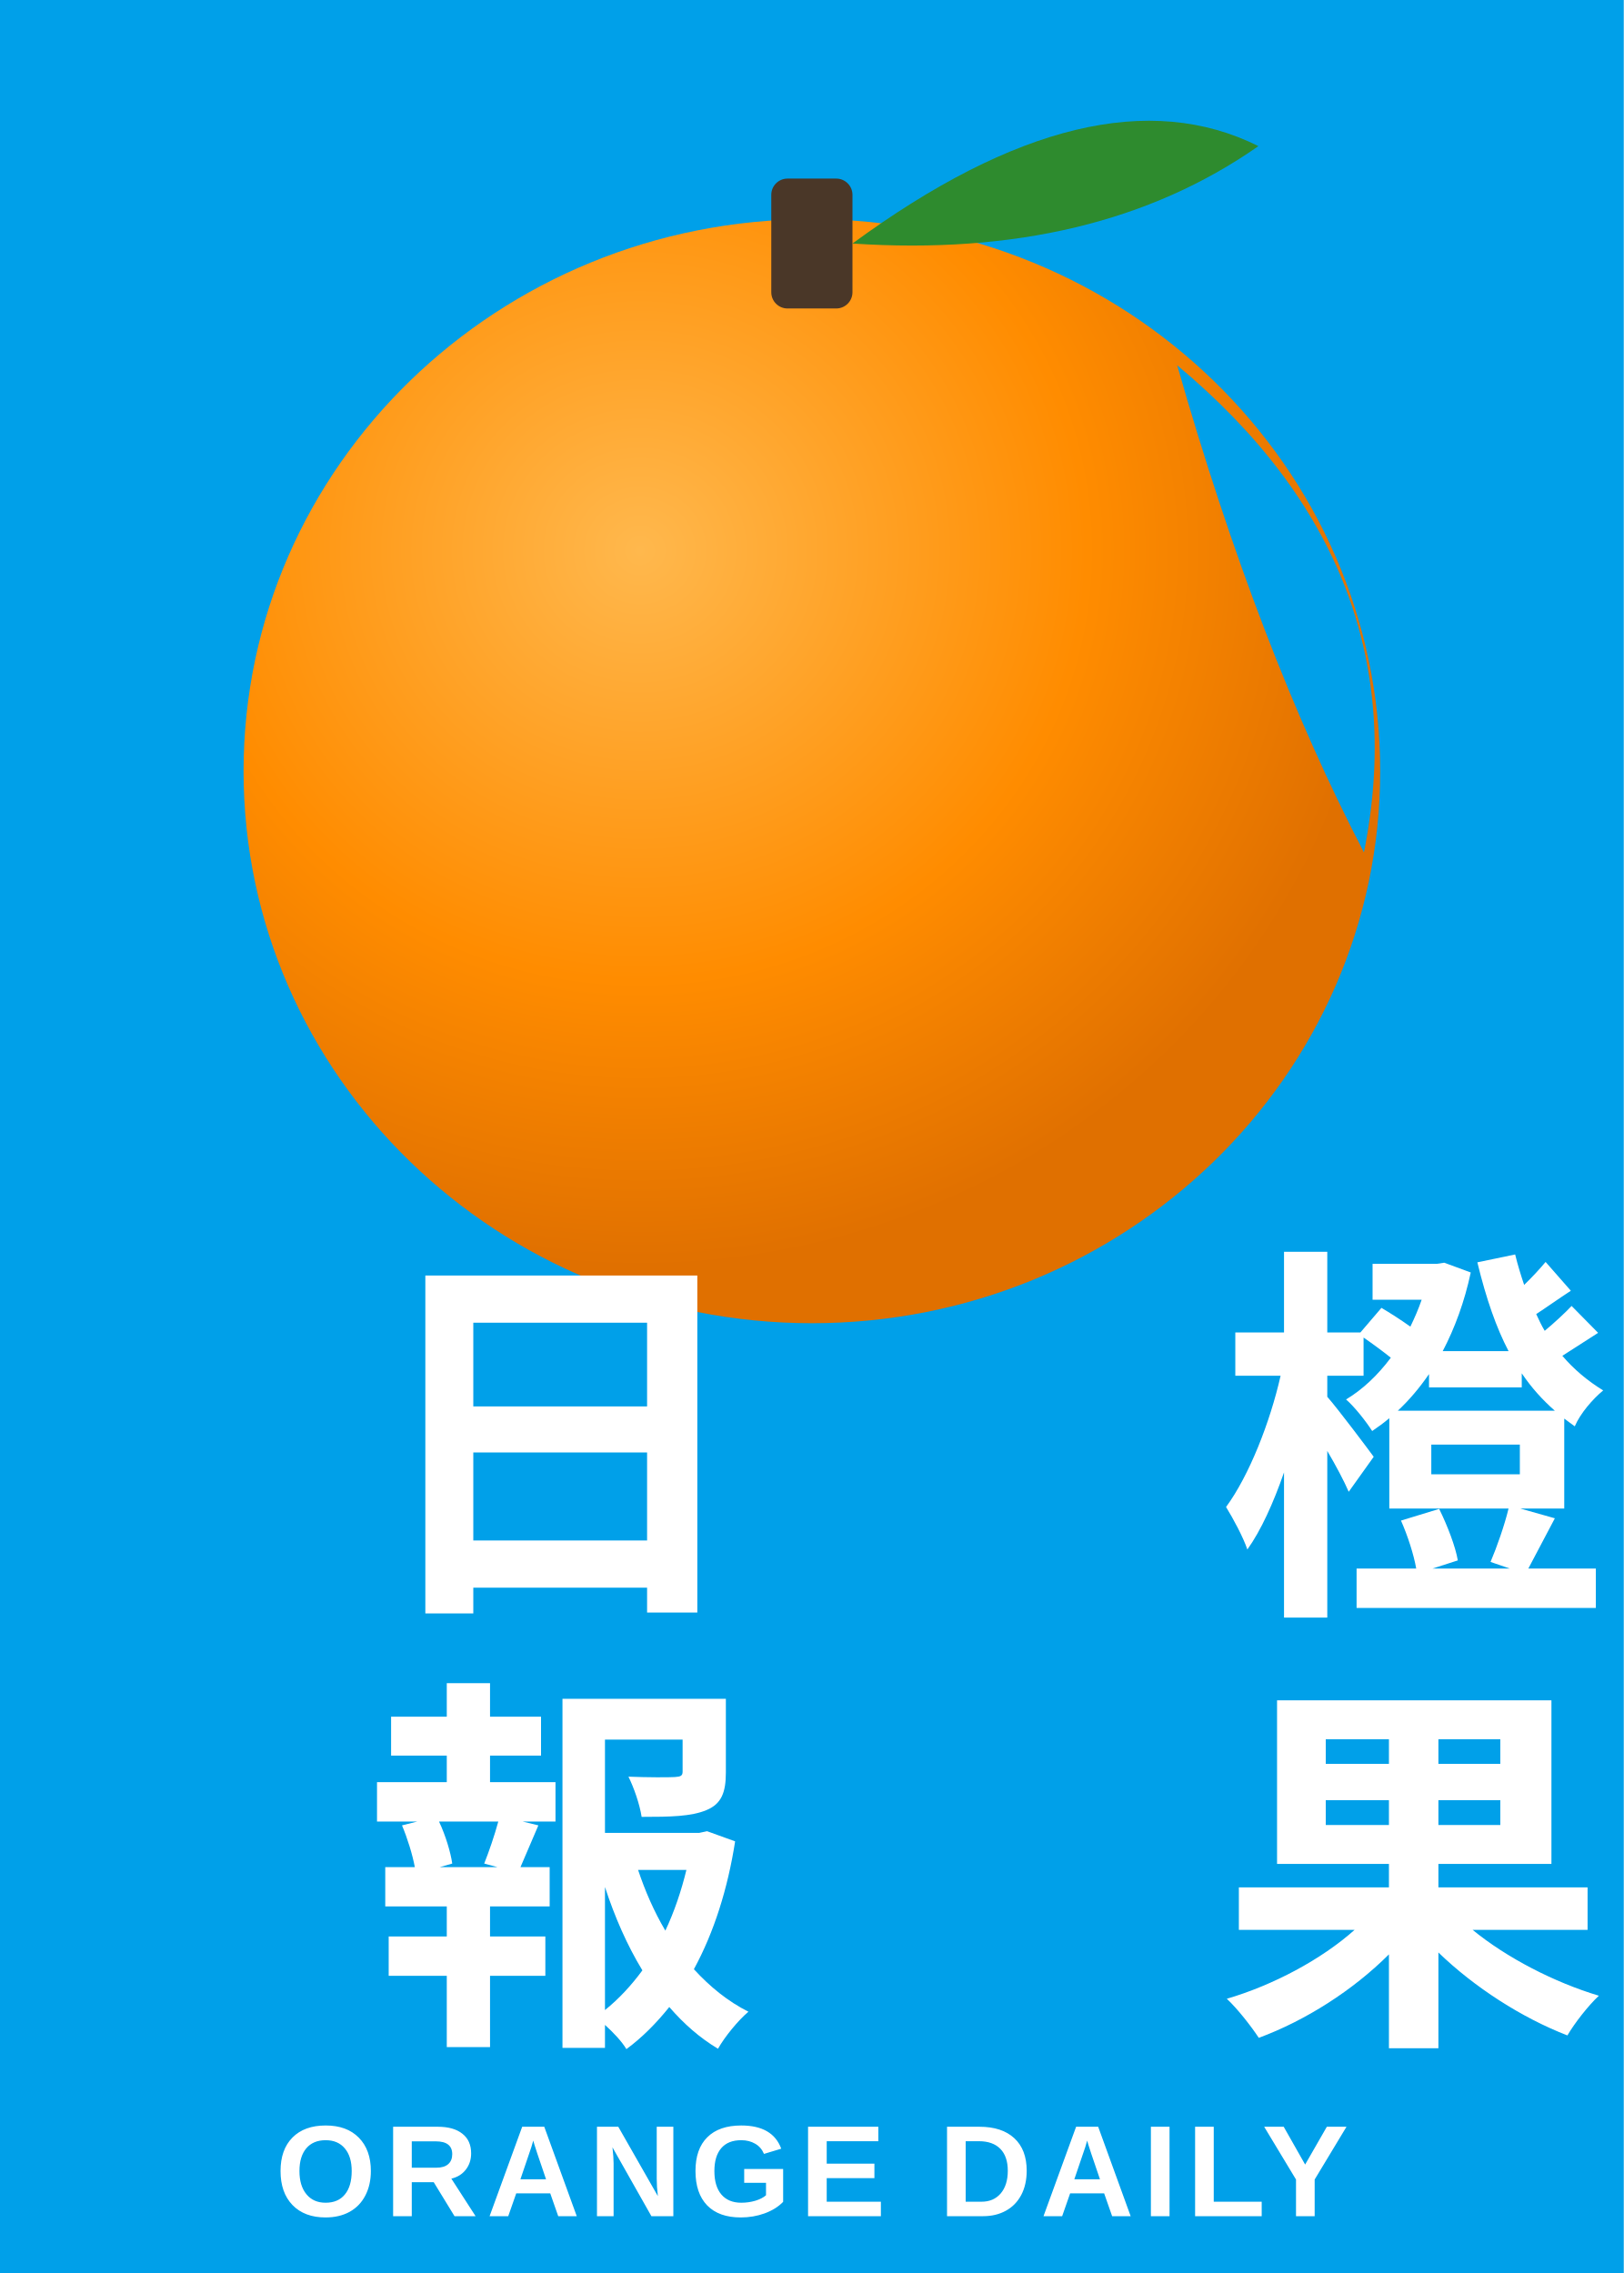
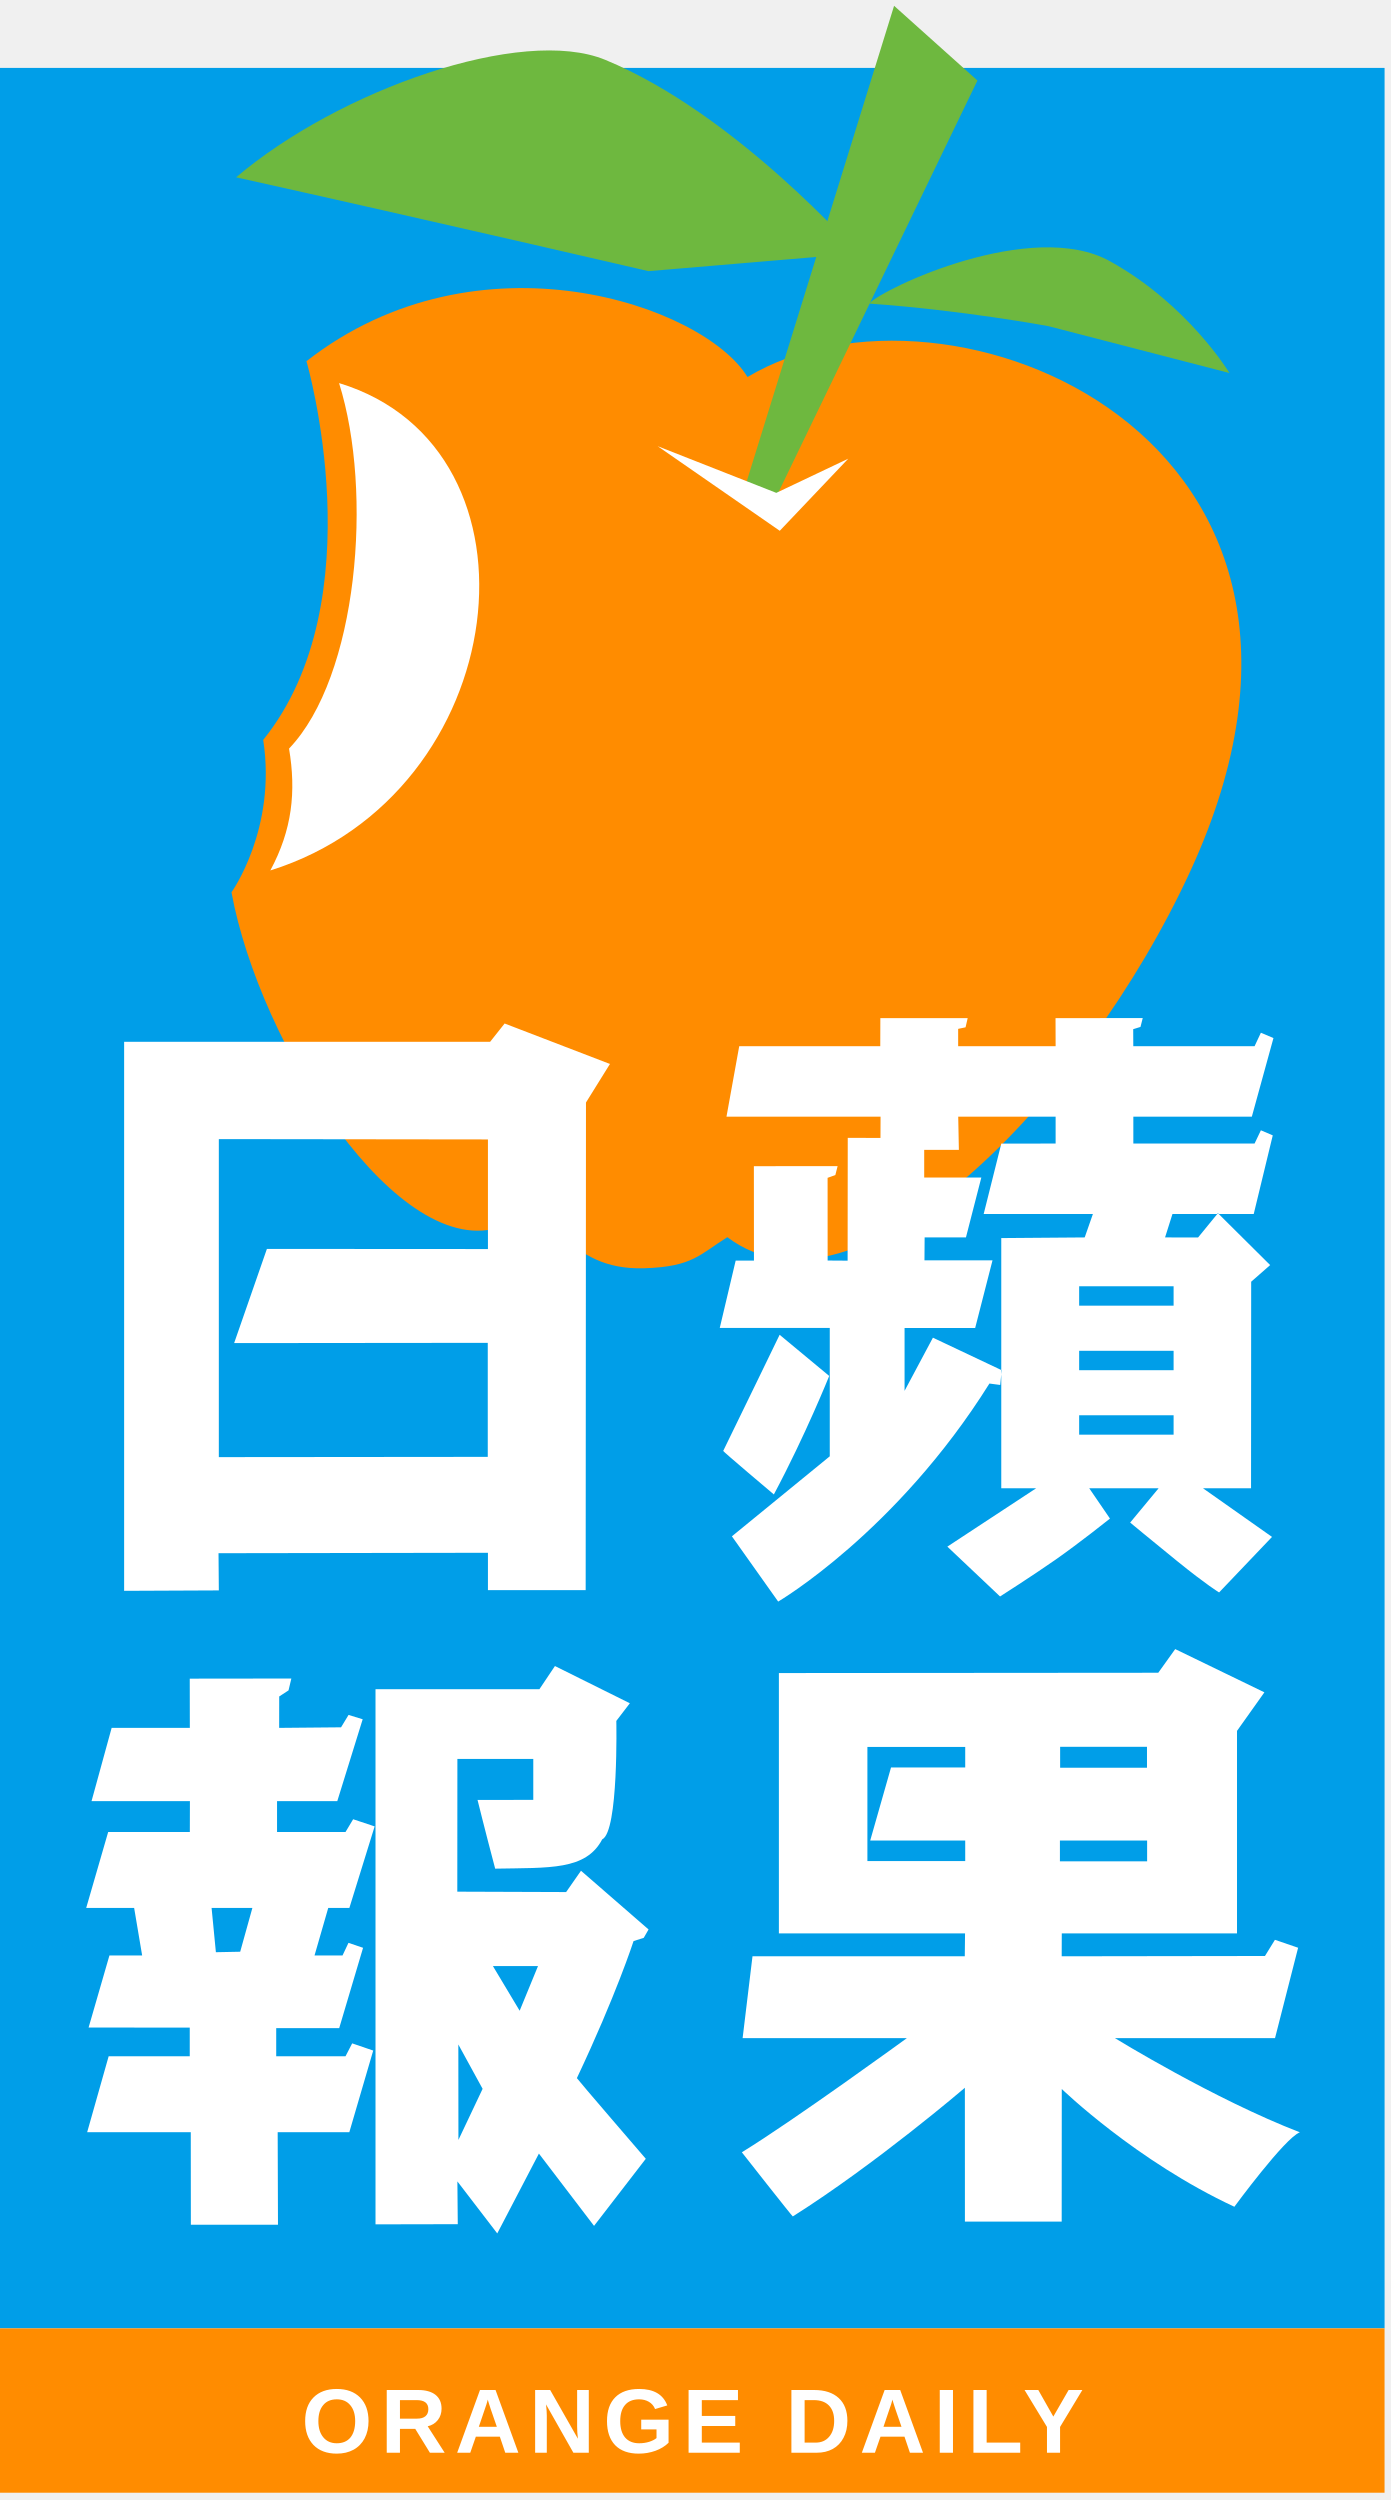
- <svg xmlns="http://www.w3.org/2000/svg" viewBox="0 0 200 280">
-   <defs>
-     <radialGradient id="orangeGrad" cx="35%" cy="30%" r="65%">
-       <stop offset="0%" style="stop-color:#FFB84D" />
-       <stop offset="60%" style="stop-color:#FF8C00" />
-       <stop offset="100%" style="stop-color:#E07000" />
-     </radialGradient>
-   </defs>
-   <rect width="200" height="280" fill="#00A0E9" />
-   <ellipse cx="100" cy="95" rx="70" ry="68" fill="url(#orangeGrad)" />
-   <path d="M 145 45             Q 175 70, 168 105             Q 155 80, 145 45" fill="#00A0E9" />
-   <rect x="95" y="22" width="10" height="16" rx="2" fill="#4A3728" />
-   <path d="M 105 30             Q 135 8, 155 18             Q 135 32, 105 30" fill="#2E8B2E" />
-   <text x="150" y="195" font-family="Noto Sans TC, Microsoft JhengHei, Heiti TC, sans-serif" font-size="48" font-weight="900" fill="white">橙</text>
-   <text x="150" y="248" font-family="Noto Sans TC, Microsoft JhengHei, Heiti TC, sans-serif" font-size="48" font-weight="900" fill="white">果</text>
-   <text x="45" y="195" font-family="Noto Sans TC, Microsoft JhengHei, Heiti TC, sans-serif" font-size="48" font-weight="900" fill="white">日</text>
-   <text x="45" y="248" font-family="Noto Sans TC, Microsoft JhengHei, Heiti TC, sans-serif" font-size="48" font-weight="900" fill="white">報</text>
-   <text x="100" y="273" font-family="Arial Black, Arial, sans-serif" font-size="16" font-weight="900" fill="white" text-anchor="middle" letter-spacing="1">ORANGE DAILY</text>
+ <svg xmlns="http://www.w3.org/2000/svg" height="2500" viewBox="0 0 167.698 300" width="1391">
+   <path d="m0 7.488h166.924v272.515h-166.924zm0 0" fill="#009ee8" />
+   <path d="m0 299.822h166.92v-19.814h-166.92v19.992zm0 0" fill="#FF8C00" />
+   <text x="83.5" y="295" font-family="Arial Black, Arial, sans-serif" font-size="11" font-weight="900" fill="white" text-anchor="middle" letter-spacing="1">ORANGE DAILY</text>
+   <path d="m27.908 106.876c3.391 18.456 20.206 44.843 32.652 40.276 7.305-2.68 7.305 5.361 17.134 5.048 5.83-.183 6.662-1.667 9.995-3.747 15.446 11.679 43.046-16.339 55.853-44.21 24.156-52.581-29.481-73.853-53.423-59.49-5.272-8.662-32.459-18.089-53.172-1.906 0 0 8.403 28.738-5.214 45.658 1.65 10.727-3.825 18.371-3.825 18.371" fill="#FF8C00" />
+   <path d="m40.877 45.485c25.985 7.906 21.057 49.567-8.287 58.758 2.633-4.896 3.13-9.494 2.257-14.693 8.287-8.659 10.173-30.887 6.03-44.065" fill="#fff" />
+   <path d="m104.786 35.902c11.125.769 21.601 2.718 21.601 2.718l21.836 5.653s-4.974-8.256-14.421-13.486c-9.374-5.189-27.307 3.224-29.016 5.115m-76.319-15.226c23.728 5.272 49.713 11.314 49.713 11.314l25.243-2.132s-14.678-16.842-30.453-23.342c-10.038-4.139-32.072 3.61-44.503 14.16" fill="#6eb83f" />
+   <path d="m107.79 0 10.049 9.008-24.94 51.61-3.464-1.385zm0 0" fill="#6eb83f" />
+   <path d="m79.287 53.093 14.72 10.2 8.26-8.695-8.678 4.123zm0 0" fill="#fff" />
+   <g fill="#fff" fill-rule="evenodd">
+     <path d="m76.382 233.316 1.228-.392.58-1.008-8.146-7.08-1.792 2.57-13.12-.047.01-16.005 9.15.005v4.933l-6.72.01s.846 3.444 2.126 8.283c6.553-.126 10.931.214 12.906-3.533 1.986-.94 1.699-14.28 1.699-14.28l1.63-2.127-9.03-4.488-1.87 2.79h-19.762v64.52l9.918-.02-.047-5.157 4.807 6.27 5.021-9.625 6.647 8.716 6.239-8.089s-8.33-9.677-8.308-9.724c4.734-10.012 6.834-16.522 6.834-16.522m-21.115 23.973-.01-11.506 2.926 5.346zm7.383-15.576-3.223-5.382h5.434zm-20.53-12.394 3.047-9.829-2.592-.862-.92 1.536h-8.255v-3.72h7.263l3.062-9.87-1.704-.523-.904 1.494-7.461.068.005-3.788 1.123-.732.34-1.431-12.248.015.01 5.936h-9.426l-2.424 8.83h11.86l-.01 3.721h-9.844l-2.65 9.155h5.78l.966 5.732h-3.945l-2.513 8.69 12.196.004v3.46h-9.777l-2.591 9.154h12.492l.01 11.156h10.503l-.036-11.156h8.637l2.88-9.844-2.535-.868-.805 1.557h-8.354v-3.39h7.593l2.879-9.688-1.761-.596-.716 1.52h-3.376l1.652-5.726zm-13.162 5.281-2.931.058-.518-5.335h4.917zm71.011-69.416-5.978-4.963s-5.016 10.361-6.803 14.003c-.032.063 6.103 5.251 6.108 5.246 3.81-7.137 6.673-14.286 6.673-14.286" />
+     <path d="m153.443 136.18-1.431-.612-.763 1.599h-14.615v-3.24h14.286l2.607-9.478-1.515-.643-.763 1.625h-14.62l-.011-2.053.878-.272.272-1.071-10.514.015.011 3.381h-11.751v-2.09l.893-.188.256-1.103h-10.529l-.01 3.381h-17.004l-1.536 8.496h18.576l-.011 2.56-3.945-.004-.016 14.803-2.409-.016-.005-9.97.936-.34.271-1.07-10.095.004.01 11.386h-2.204l-1.918 8.115h13.262v15.477l-11.799 9.646 5.58 7.869s14.245-8.355 25.468-26.288l1.302.172.125-1.285v-.517l-8.24-3.898-3.418 6.41v-7.58h8.512l2.09-8.152h-8.203l.02-2.77 4.98.005 1.855-7.22h-6.887v-3.334h4.18l-.078-4.003h11.742v3.24l-6.548.005-2.126 8.49h13.167l-.987 2.822-10.059.079v15.905l.052.021-.052.496v13.743h4.201l-10.701 7.033 6.354 6.009s3.809-2.425 6.683-4.431c2.957-2.07 6.568-4.959 6.568-4.959l-2.498-3.652h8.36l-3.427 4.133s2.362 1.964 5.659 4.64c3.6 2.915 5.063 3.783 5.063 3.783l6.38-6.694-8.319-5.862h5.79l.016-24.904 2.288-2.006-6.202-6.16h-.173l-2.314 2.831-3.982-.005.894-2.826h5.402l.074-.094.099.094h4.222zm-11.955 36.085h-11.386v-2.341h11.386zm0-7.775h-11.386v-2.341h11.386zm0-7.776h-11.386v-2.34h11.386zm-7.07 88.306h19.297l2.785-10.9-2.795-.956-1.202 1.95-24.506.036.01-2.759h21.126v-24.417l3.302-4.646-10.753-5.214-2.043 2.853-45.737.036v31.388h22.443l-.032 2.759h-25.593l-1.191 9.87h19.798s-13.606 9.907-19.892 13.758c0 0 6.093 7.765 6.145 7.734 10.053-6.35 20.744-15.509 20.744-15.509l.005 16.136h11.668l.01-15.99s8.962 8.685 20.807 14.197c0 0 6.093-8.303 7.896-8.977-10.3-3.966-22.291-11.349-22.291-11.349m-6.61-35.124h10.471v2.519h-10.47zm-11.443 2.493h-8.946l-2.508 8.804h11.454v2.477h-11.793v-13.763h11.793zm11.417 8.804h10.513v2.508h-10.513zm-66.946-98.5-1.75 2.21h-44.122v66.188l11.417-.052-.037-4.484 32.48-.052v4.5h11.783l.037-58.784 2.89-4.646zm-2.012 27.192-26.648-.016-3.95 11.355 30.577-.031v13.747l-32.422.031v-38.341l32.443.041zm0 0" />
+   </g>
</svg>
